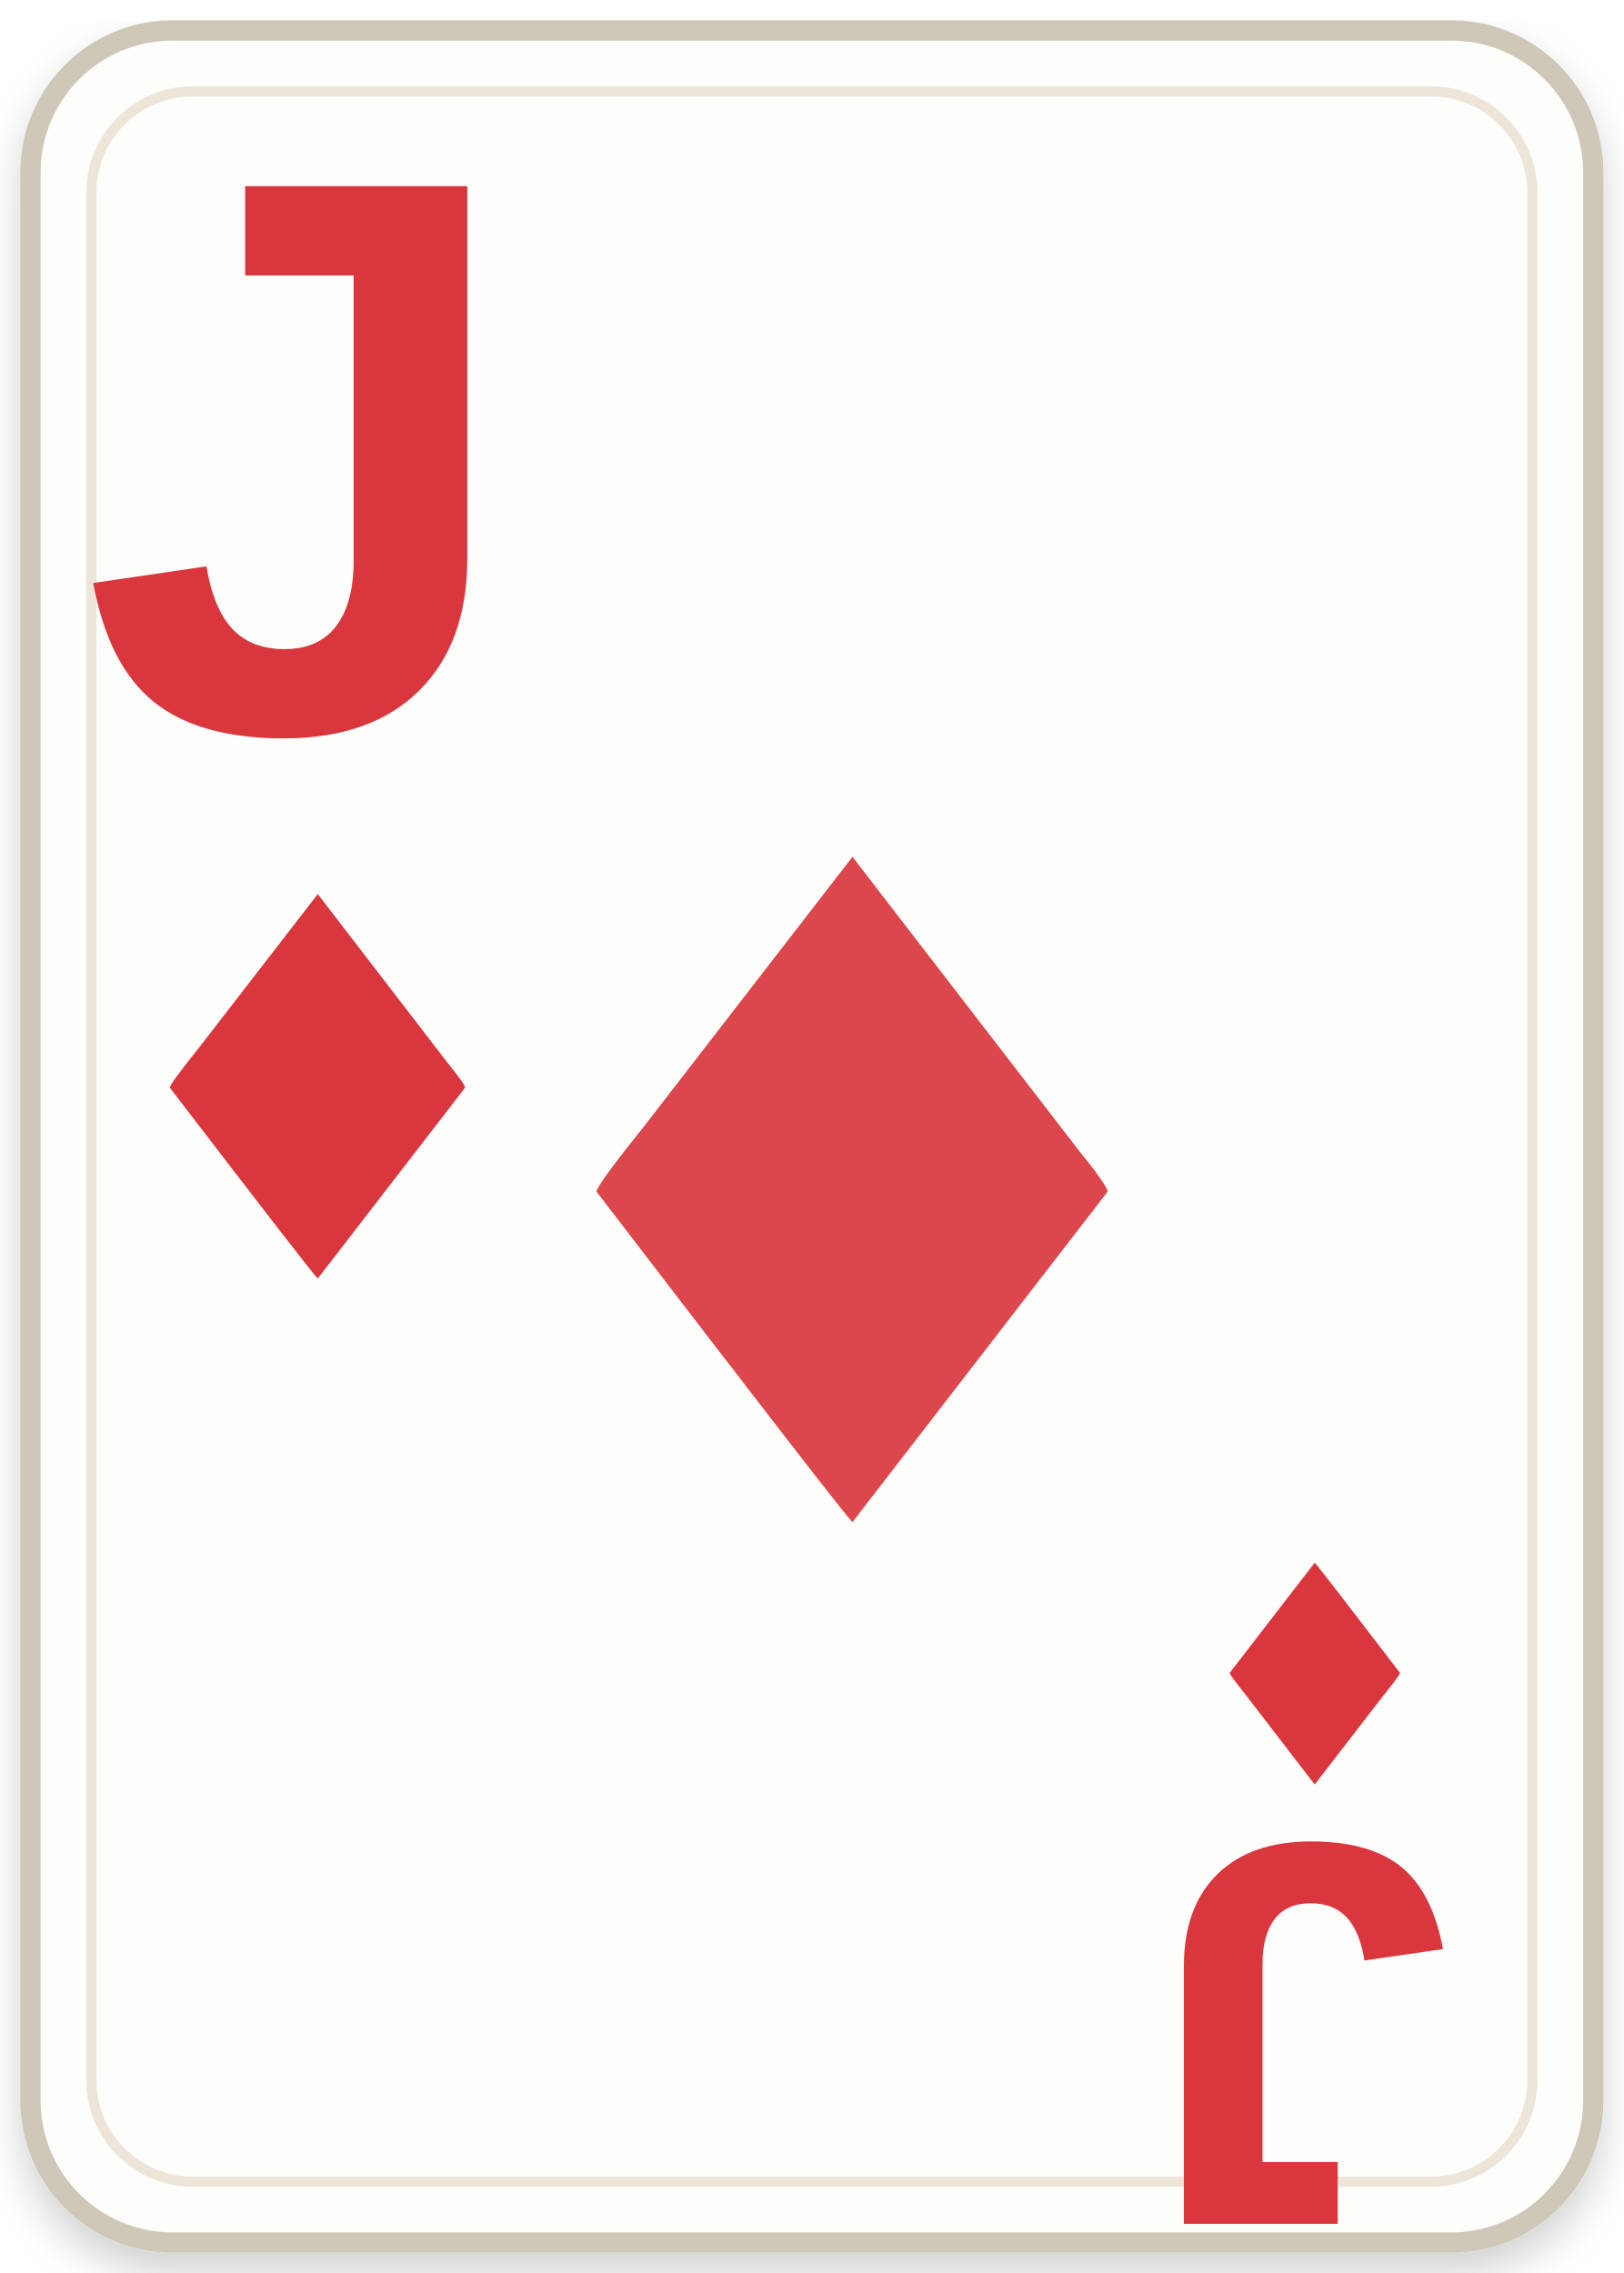
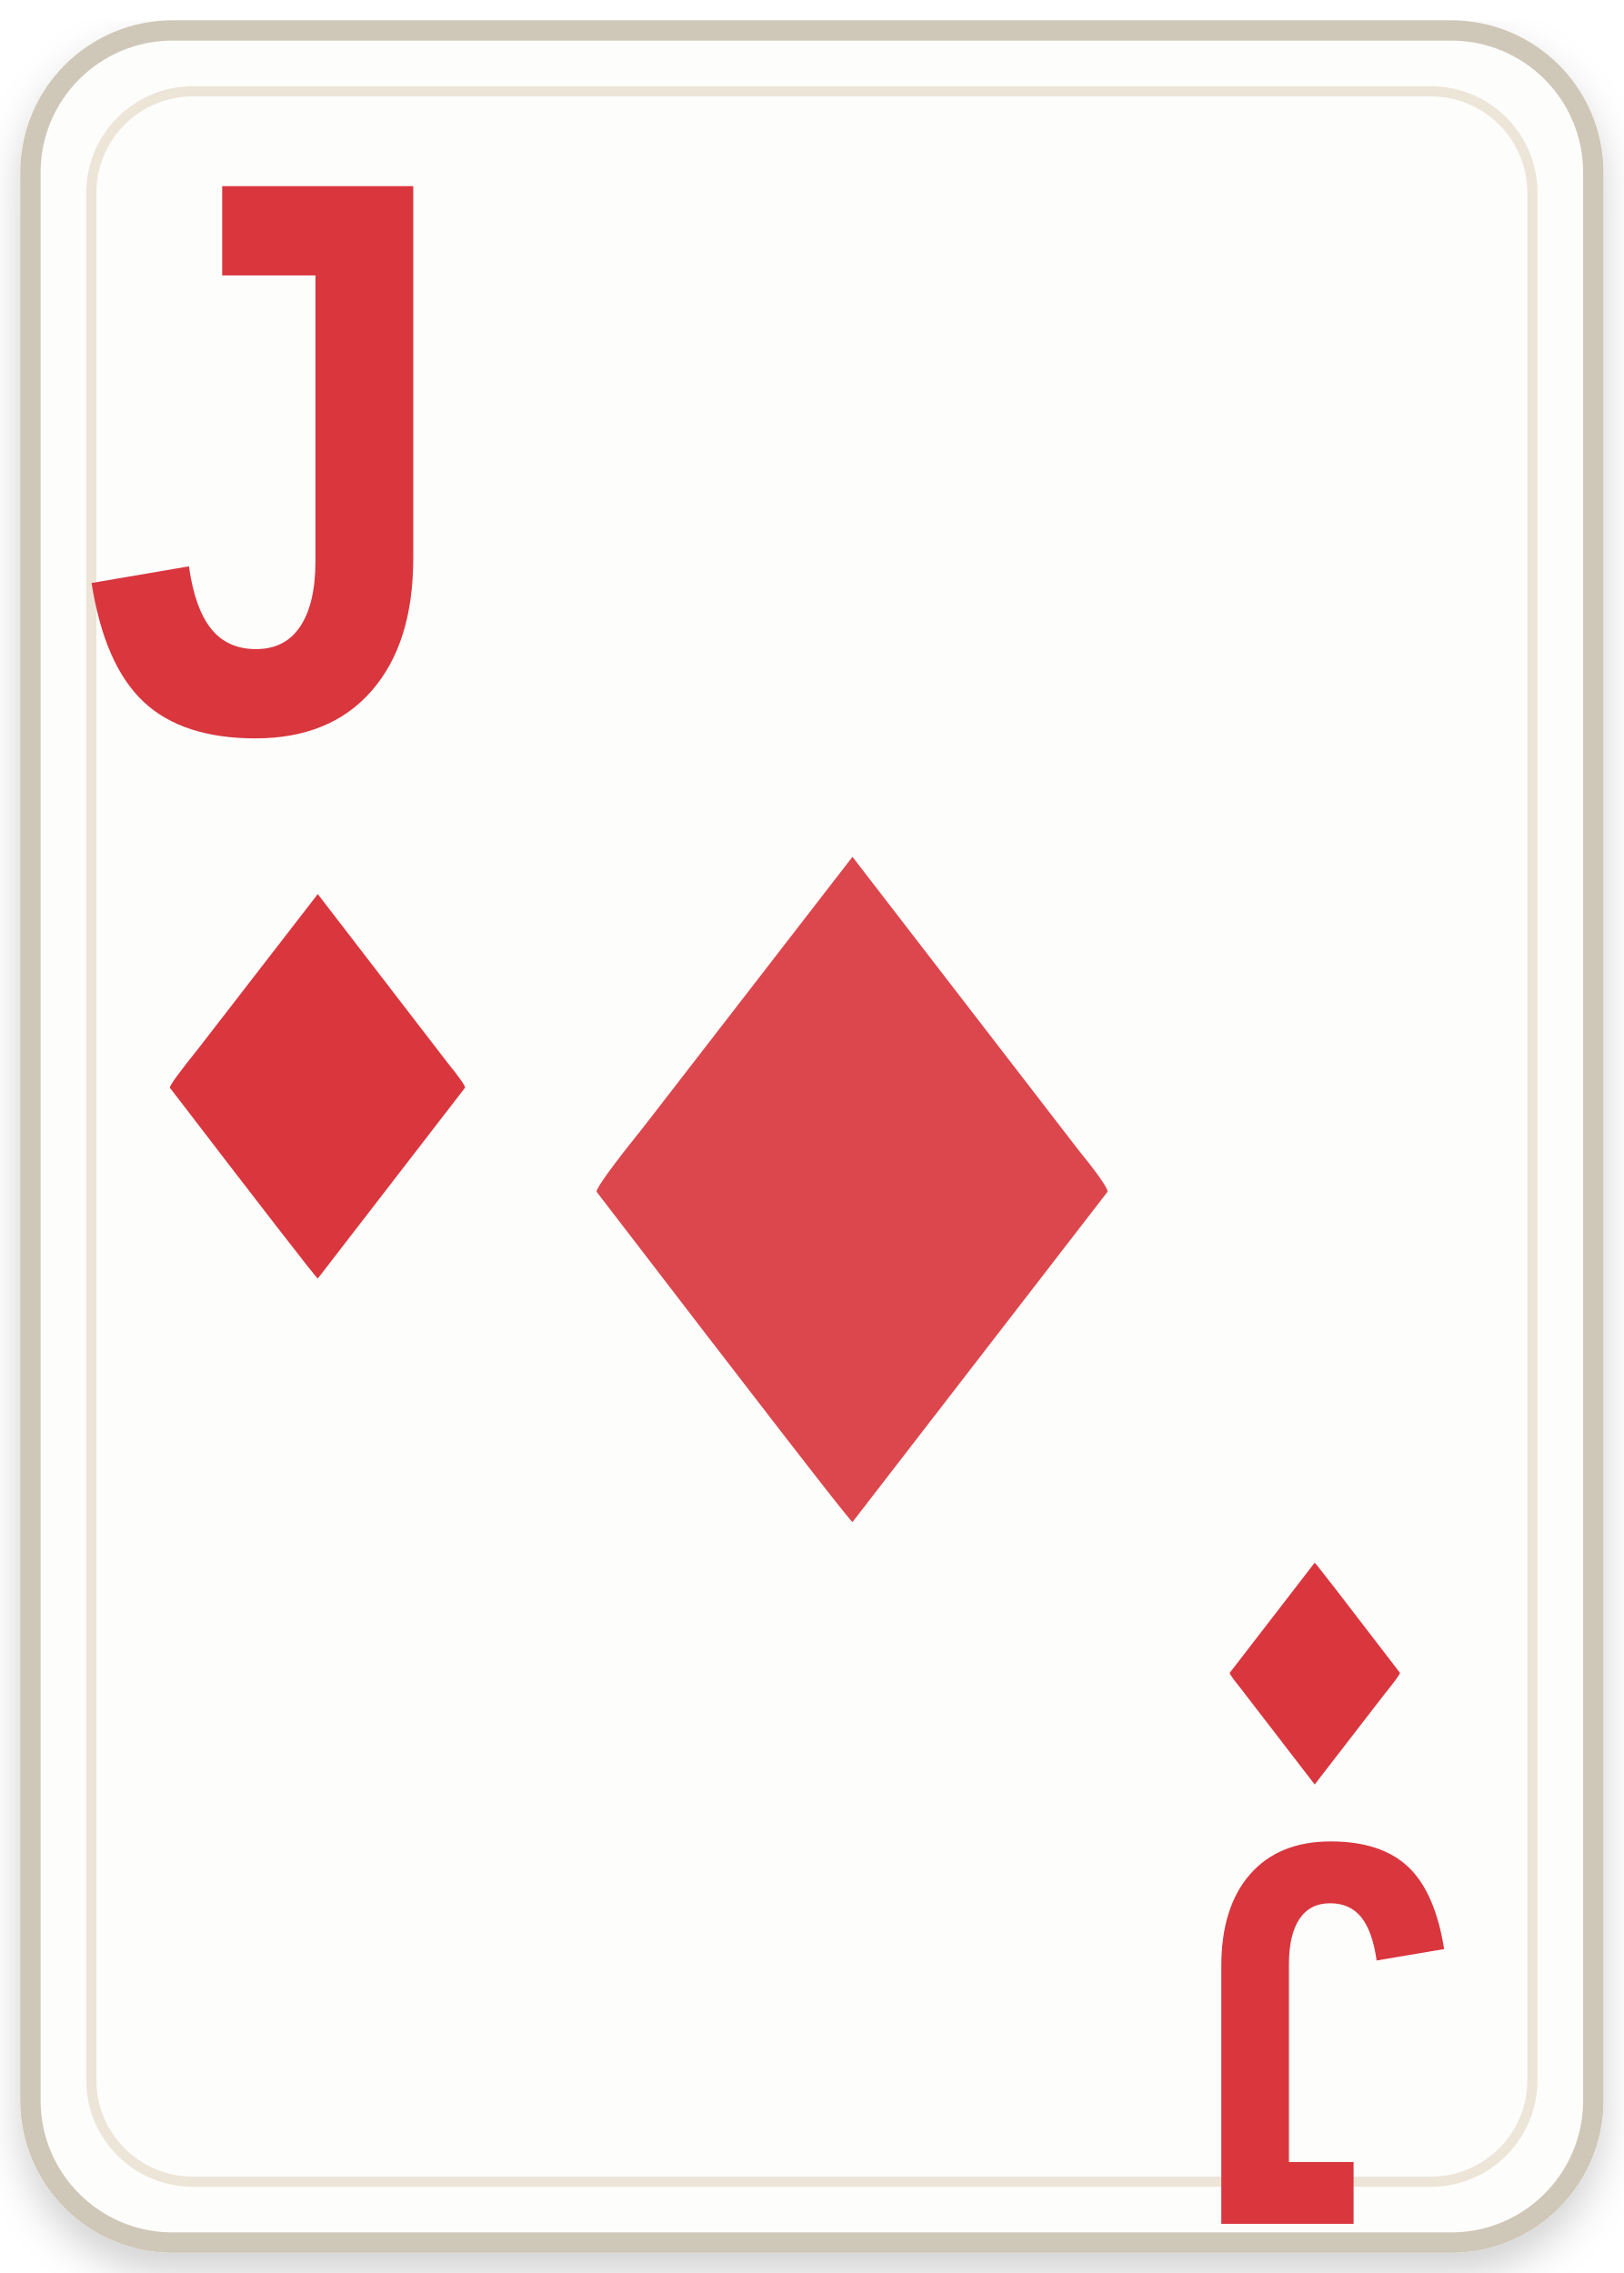
<svg xmlns="http://www.w3.org/2000/svg" viewBox="0 0 160 224" width="160" height="224">
  <defs>
    <filter id="s" x="-10%" y="-10%" width="120%" height="120%">
      <feDropShadow dx="0" dy="2" stdDeviation="2" flood-opacity=".18" />
    </filter>
  </defs>
  <rect x="3" y="3" width="154" height="218" rx="14" fill="#fdfdfb" stroke="#cfc7b8" stroke-width="2" filter="url(#s)" />
  <rect x="9" y="9" width="142" height="206" rx="10" fill="none" stroke="#ece5d8" />
-   <text x="8" y="72" font-family="Arial, Helvetica, sans-serif" font-size="78" font-weight="800" fill="#d9363e">J</text>
+   <g transform="translate(8 0) scale(0.86 1)">
+     <text x="0" y="72" font-family="Arial, Helvetica, sans-serif" font-size="78" font-weight="800" fill="#d9363e">J</text>
+   </g>
  <text x="8" y="126" font-family="Georgia, serif" font-size="52" fill="#d9363e">♦</text>
  <text x="84" y="150" text-anchor="middle" font-family="Georgia, serif" font-size="90" fill="#d9363e" opacity=".92">♦</text>
  <g transform="rotate(180 80 112)">
-     <text x="17" y="42" font-family="Arial, Helvetica, sans-serif" font-size="54" font-weight="800" fill="#d9363e">J</text>
+     <g transform="translate(17 0) scale(0.86 1)">
+       <text x="0" y="42" font-family="Arial, Helvetica, sans-serif" font-size="54" font-weight="800" fill="#d9363e">J</text>
+     </g>
    <text x="17" y="70" font-family="Georgia, serif" font-size="30" fill="#d9363e">♦</text>
  </g>
</svg>
